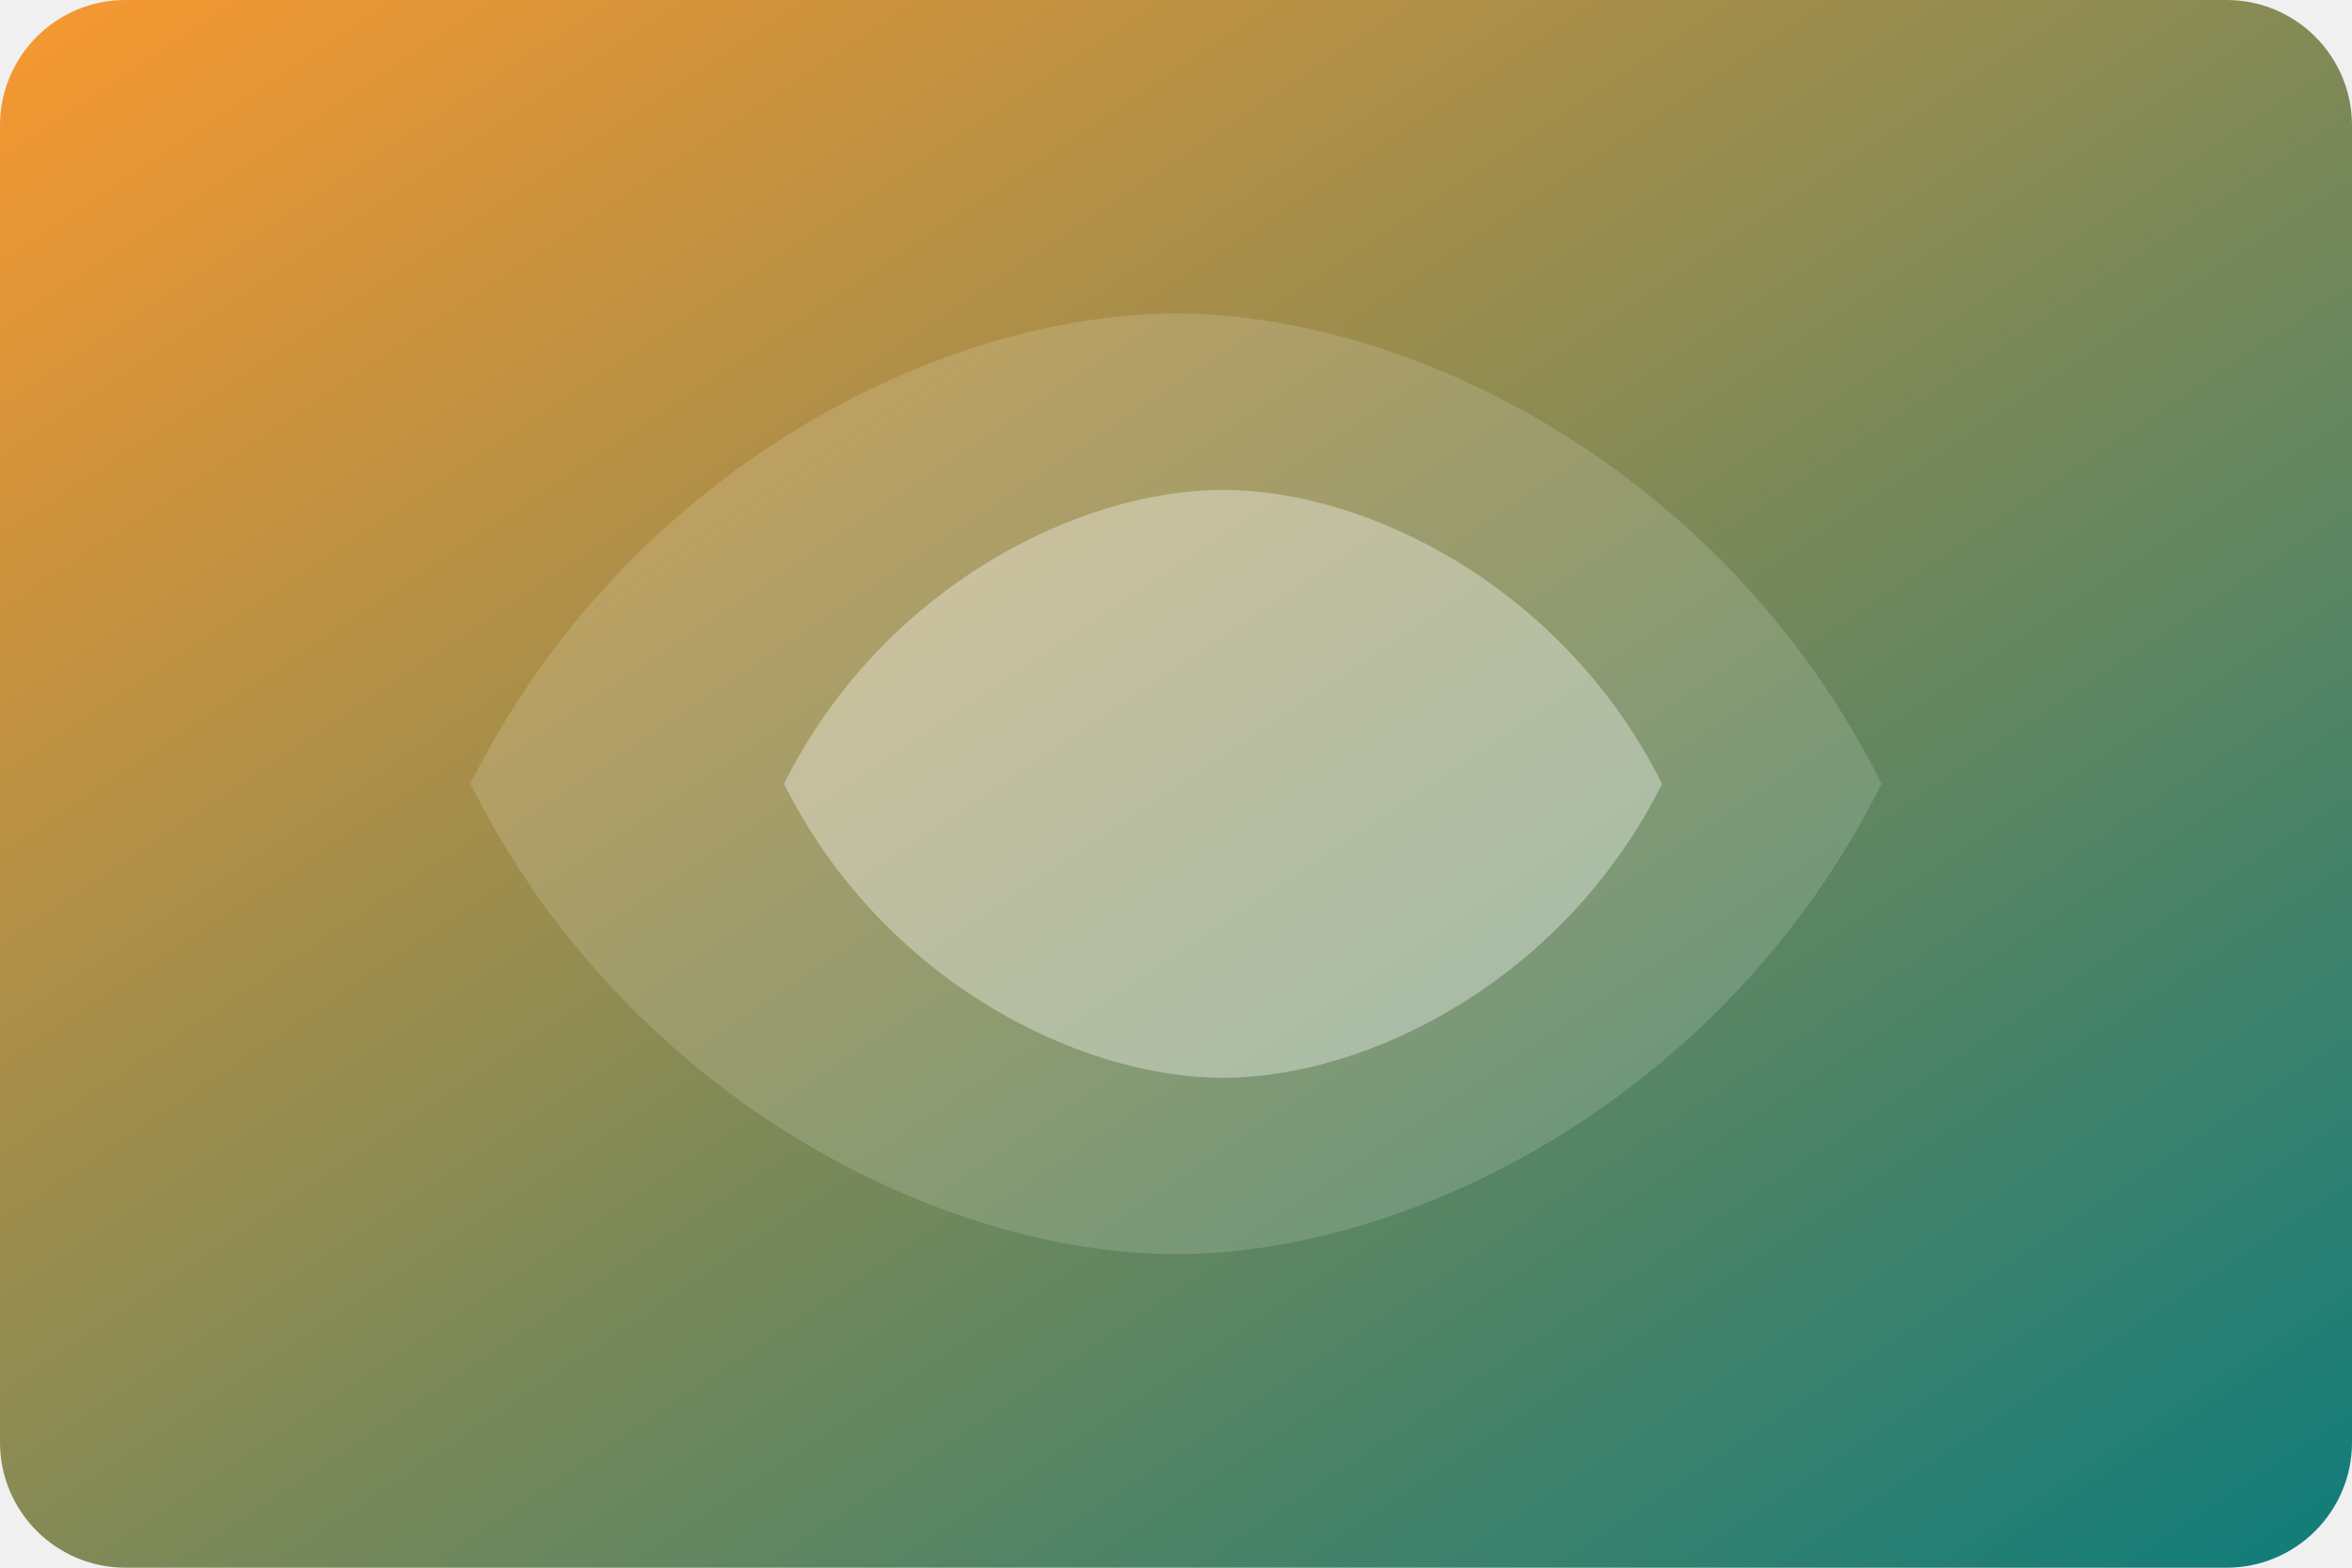
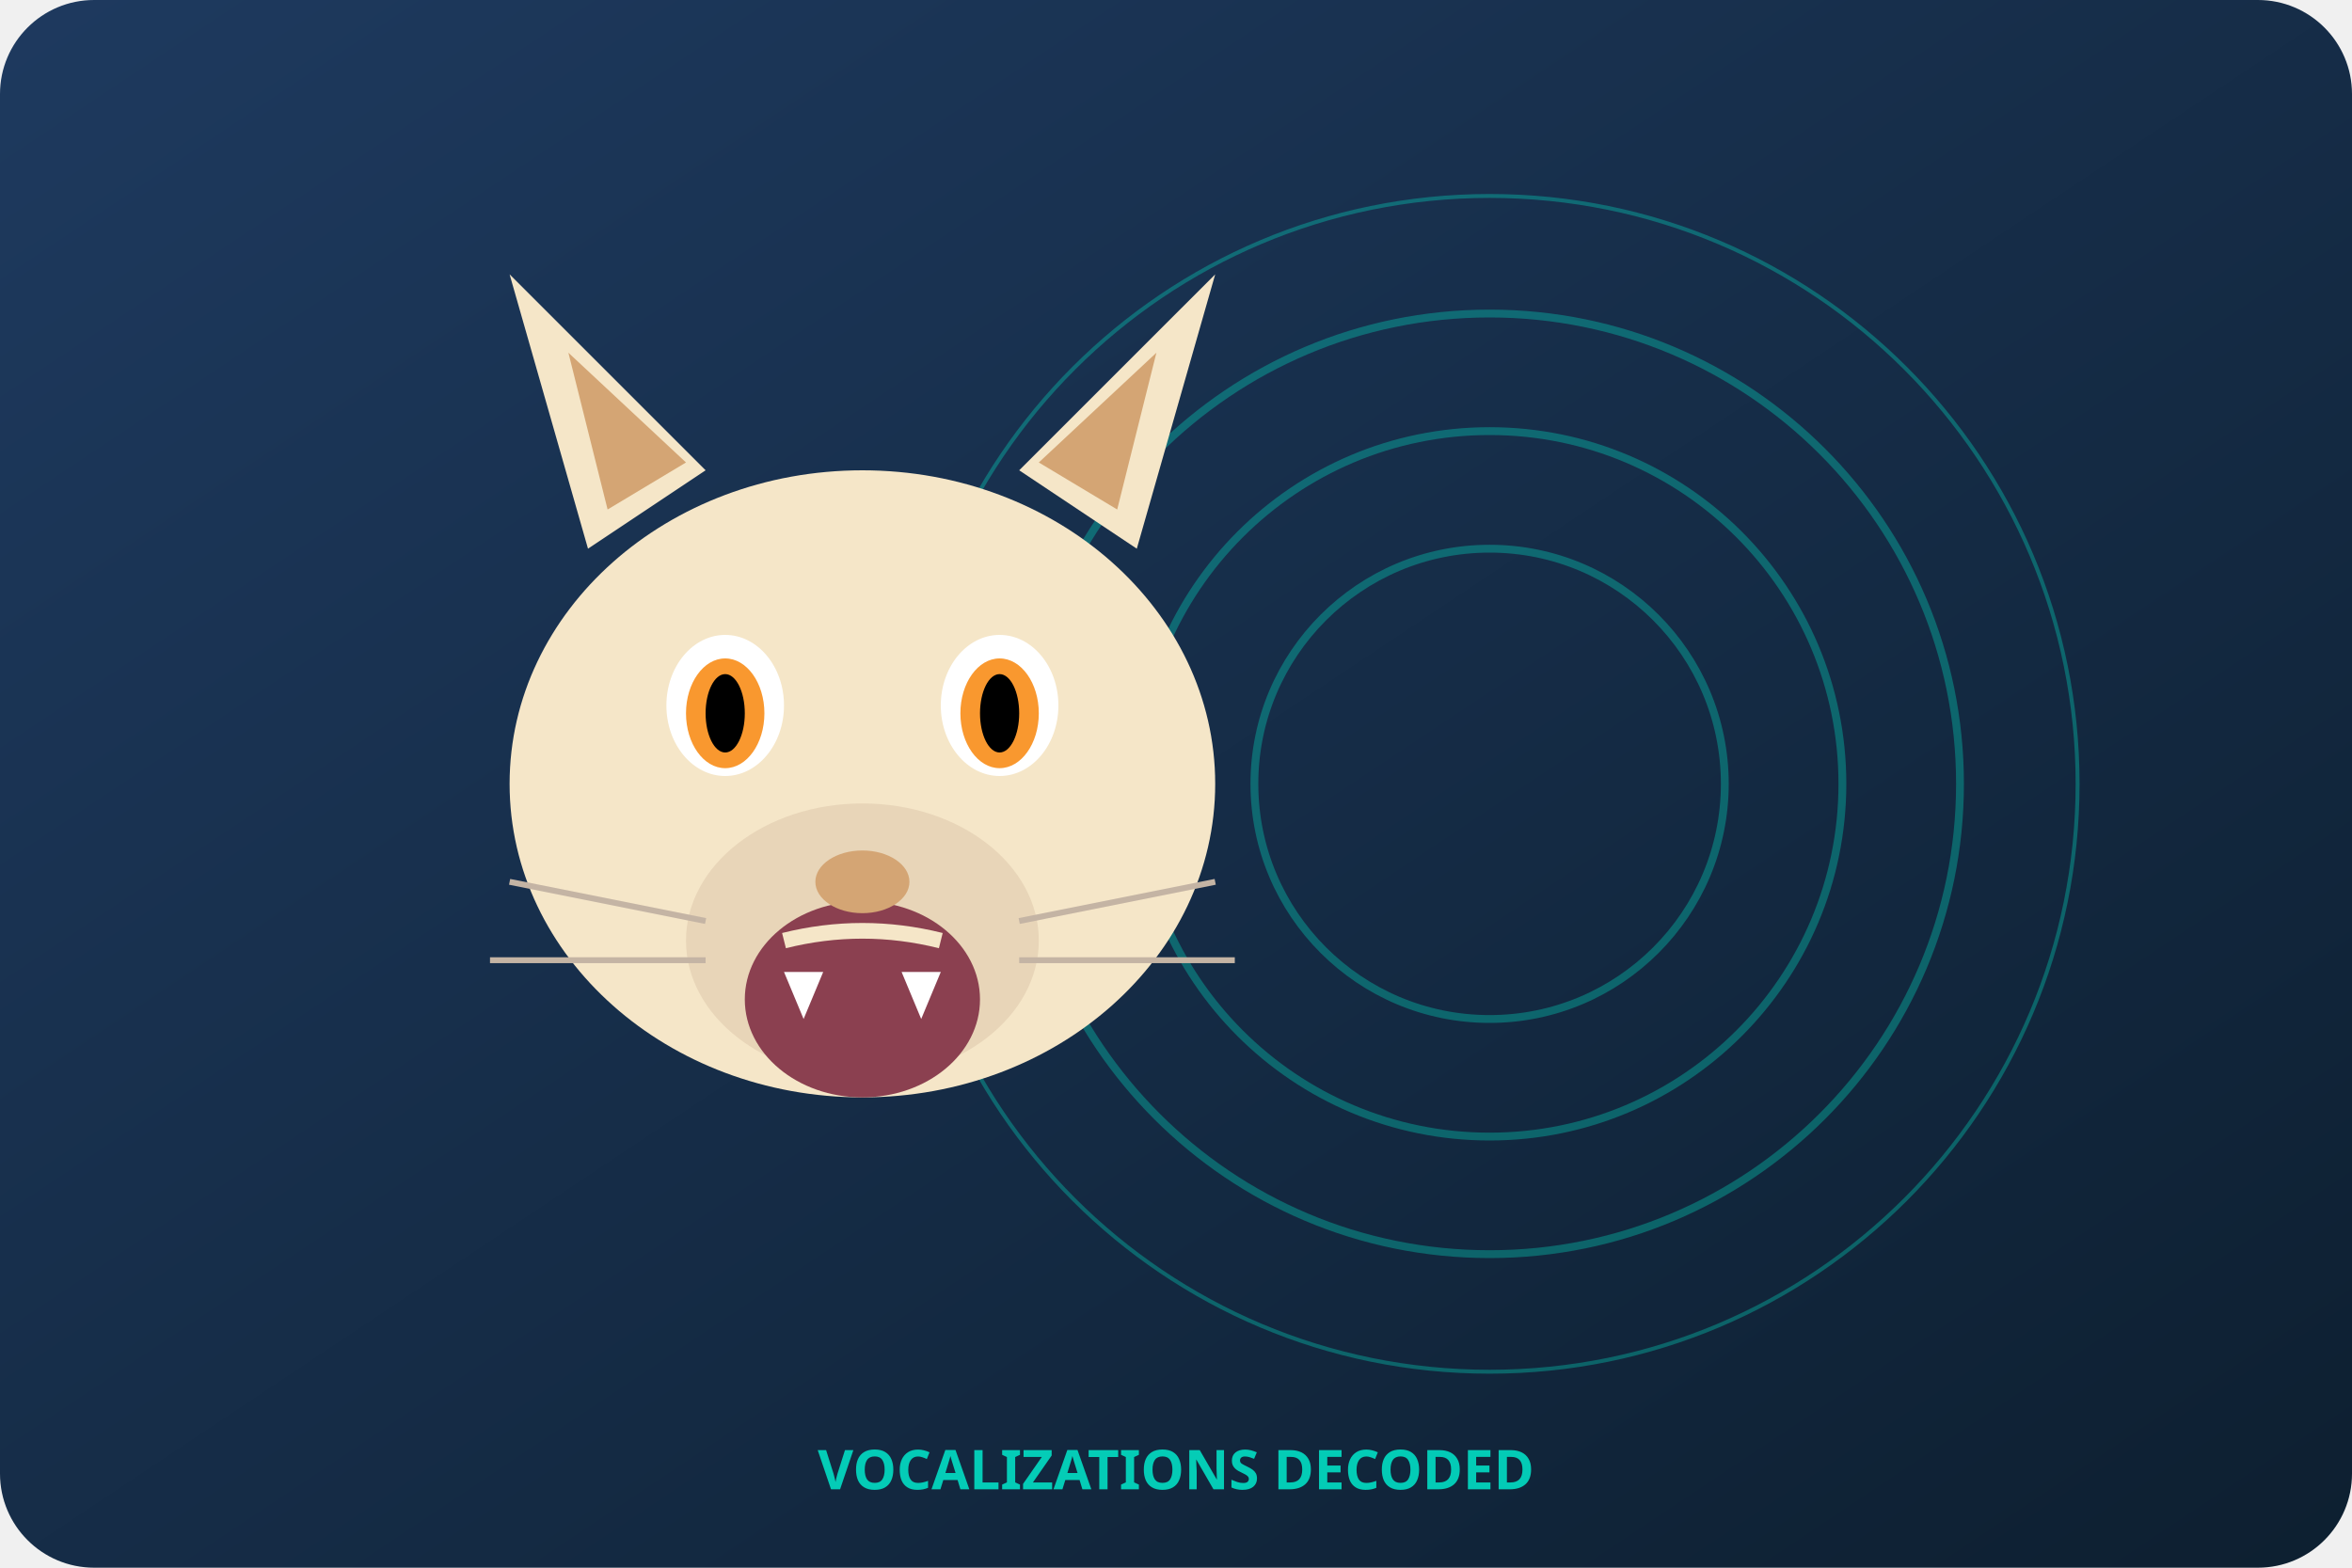
<svg xmlns="http://www.w3.org/2000/svg" viewBox="0 0 600 400">
  <defs>
-     <linearGradient id="grad" x1="0%" x2="100%" y1="0%" y2="100%">
-       <stop offset="0%" stop-color="#F9982F" />
-       <stop offset="100%" stop-color="#0E7C7B" />
+     <linearGradient id="vocalBg" x1="0%" y1="0%" x2="100%" y2="100%">
+       <stop offset="0%" stop-color="#1e3a5f" />
+       <stop offset="100%" stop-color="#0d1f30" />
    </linearGradient>
  </defs>
-   <rect width="600" height="400" fill="url(#grad)" rx="32" />
-   <path d="M120 200c40-80 120-120 180-120s140 40 180 120c-40 80-120 120-180 120S160 280 120 200z" fill="#fff" fill-opacity="0.15" />
-   <path d="M200 200c25-50 75-75 112-75s87 25 112 75c-25 50-75 75-112 75s-87-25-112-75z" fill="#fff" fill-opacity="0.35" />
+   <rect width="600" height="400" rx="24" fill="url(#vocalBg)" />
+   <g stroke="#00f5d4" fill="none" opacity="0.3">
+     <circle cx="380" cy="200" r="60" stroke-width="2" />
+     <circle cx="380" cy="200" r="90" stroke-width="2" />
+     <circle cx="380" cy="200" r="120" stroke-width="2" />
+     <circle cx="380" cy="200" r="150" stroke-width="1" />
+   </g>
+   <g fill="#f5e6c8">
+     <ellipse cx="220" cy="200" rx="90" ry="80" />
+     <path d="M150 140 L130 70 L180 120 Z" />
+     <path d="M290 140 L310 70 L260 120 Z" />
+     <path d="M155 130 L145 90 L175 118 Z" fill="#d4a574" />
+     <path d="M285 130 L295 90 L265 118 Z" fill="#d4a574" />
+     <ellipse cx="220" cy="240" rx="45" ry="35" fill="#e8d5b8" />
+   </g>
+   <ellipse cx="220" cy="255" rx="30" ry="25" fill="#8b4050" />
+   <path d="M200 240 Q220 235 240 240" stroke="#f5e6c8" stroke-width="4" fill="none" />
+   <g fill="#fff">
+     <path d="M200 248 L205 260 L210 248 Z" />
+     <path d="M230 248 L235 260 L240 248 Z" />
+   </g>
+   <ellipse cx="185" cy="180" rx="15" ry="18" fill="#fff" />
+   <ellipse cx="255" cy="180" rx="15" ry="18" fill="#fff" />
+   <ellipse cx="185" cy="182" rx="10" ry="14" fill="#f9982f" />
+   <ellipse cx="255" cy="182" rx="10" ry="14" fill="#f9982f" />
+   <ellipse cx="185" cy="182" rx="5" ry="10" fill="#000" />
+   <ellipse cx="255" cy="182" rx="5" ry="10" fill="#000" />
+   <ellipse cx="220" cy="225" rx="12" ry="8" fill="#d4a574" />
+   <g stroke="#c4b4a4" stroke-width="1.5">
+     <line x1="180" y1="235" x2="130" y2="225" />
+     <line x1="180" y1="245" x2="125" y2="245" />
+     <line x1="260" y1="235" x2="310" y2="225" />
+     <line x1="260" y1="245" x2="315" y2="245" />
+   </g>
+   <text x="300" y="380" text-anchor="middle" fill="#00f5d4" font-family="system-ui" font-size="14" font-weight="600" opacity="0.8">VOCALIZATIONS DECODED</text>
</svg>
